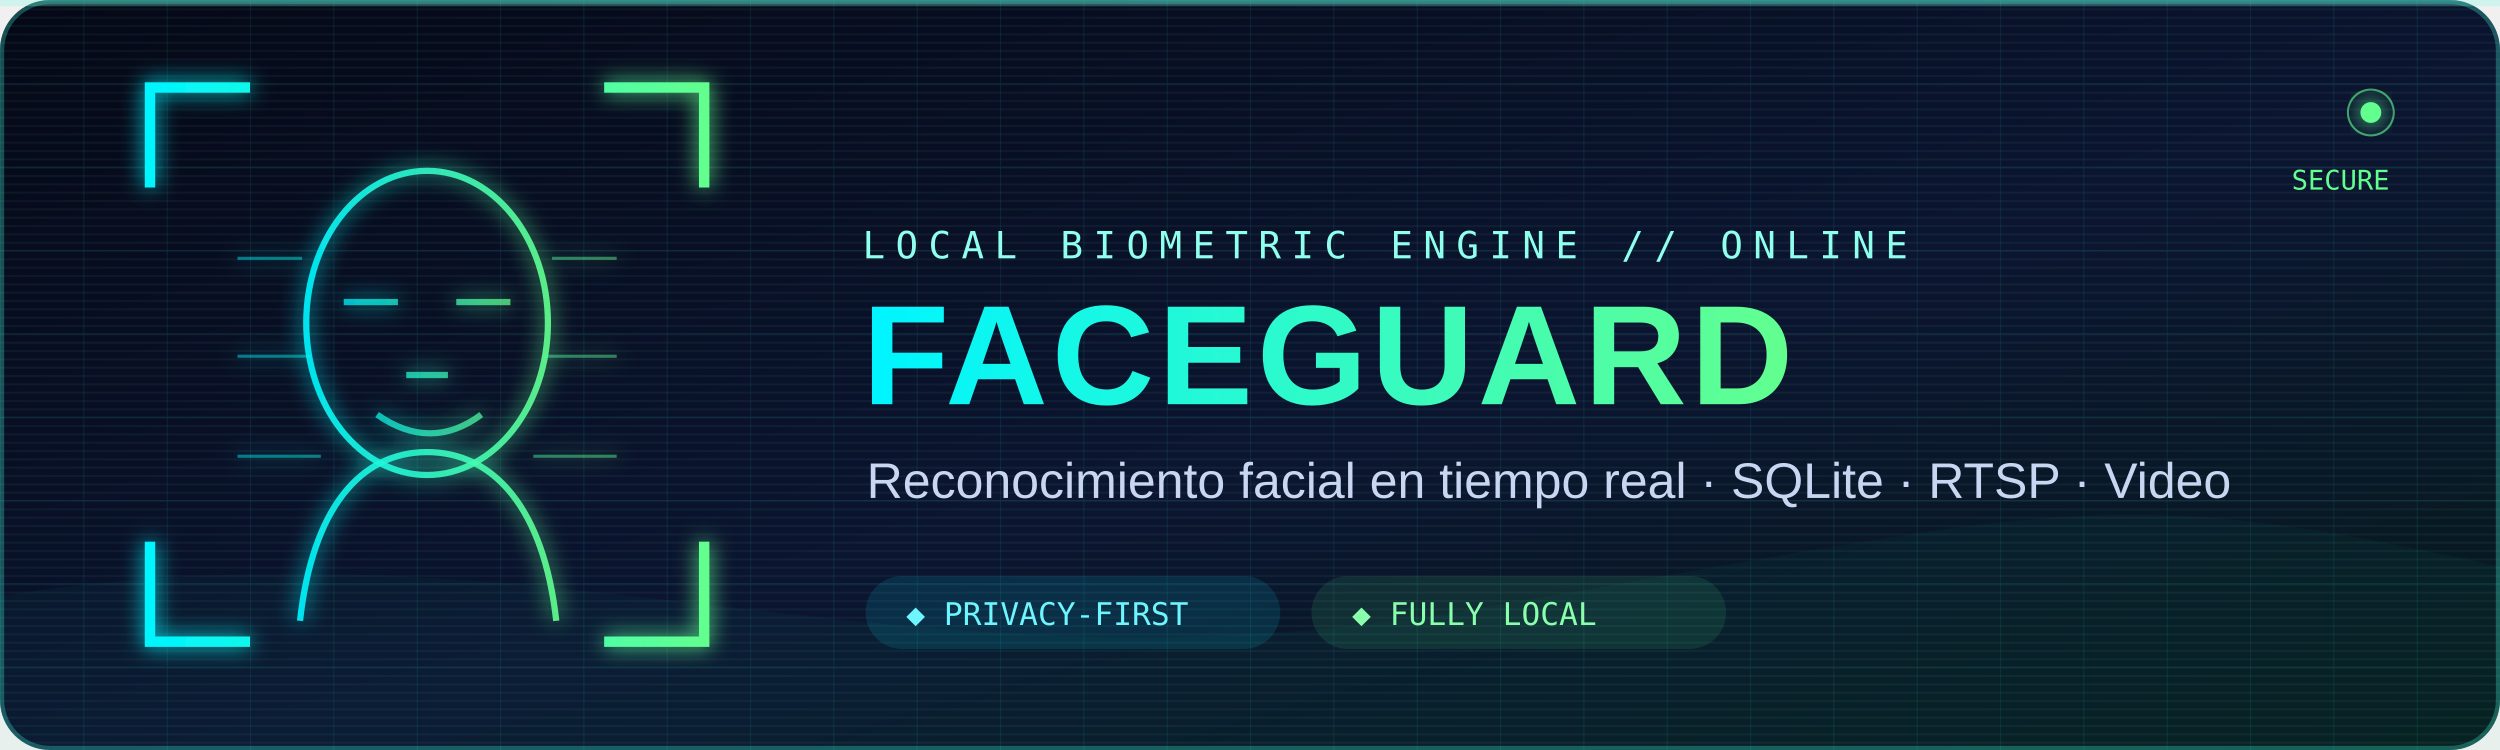
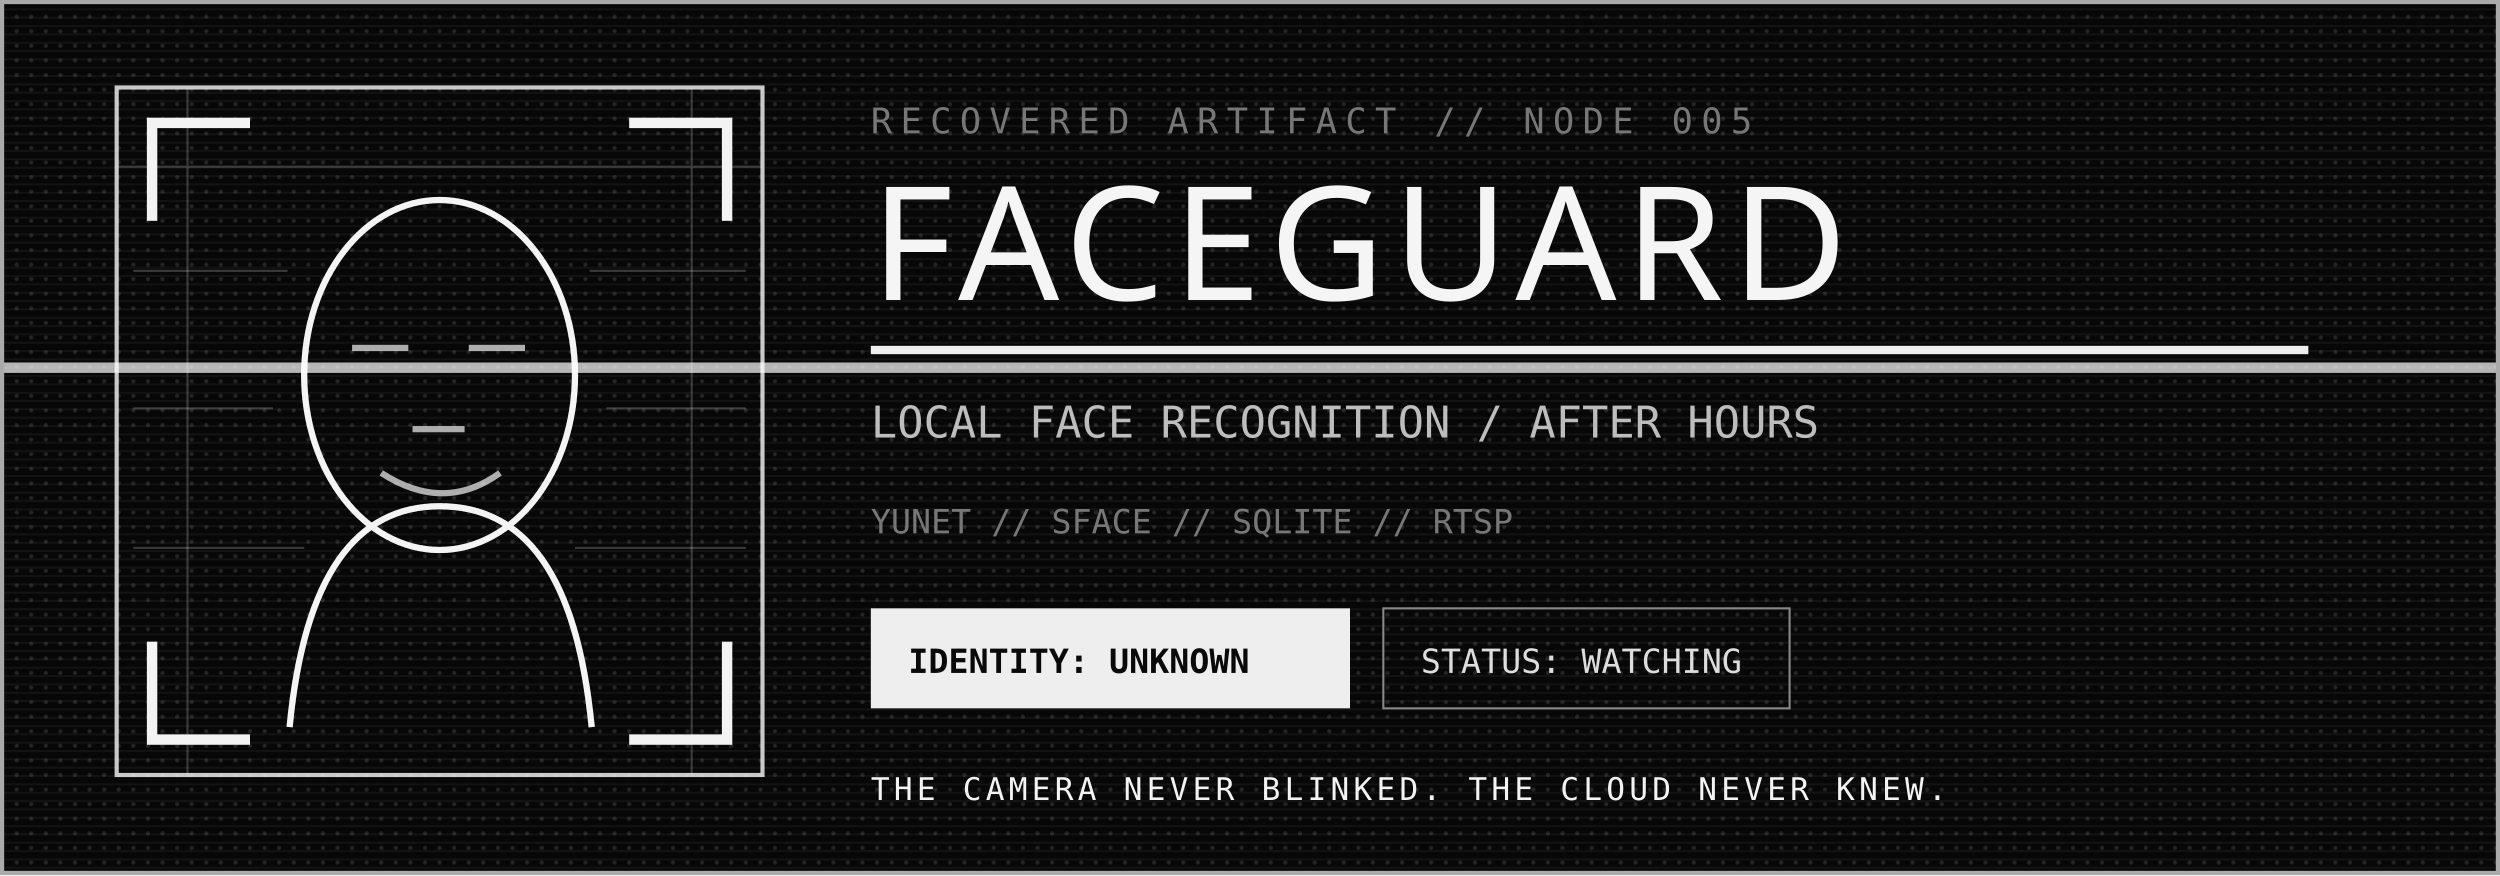
- <svg xmlns="http://www.w3.org/2000/svg" width="1200" height="360" viewBox="0 0 1200 360" role="img" aria-labelledby="title desc">
+ <svg xmlns="http://www.w3.org/2000/svg" width="1200" height="420" viewBox="0 0 1200 420" role="img" aria-labelledby="title desc">
  <defs>
-     <linearGradient id="bg" x1="0" y1="0" x2="1" y2="1">
-       <stop offset="0" stop-color="#050816" />
-       <stop offset="0.55" stop-color="#0b1530" />
-       <stop offset="1" stop-color="#071b1d" />
-     </linearGradient>
-     <linearGradient id="neon" x1="0" y1="0" x2="1" y2="0">
-       <stop offset="0" stop-color="#00f5ff" />
-       <stop offset="1" stop-color="#62ff8f" />
-     </linearGradient>
-     <pattern id="grid" width="40" height="40" patternUnits="userSpaceOnUse">
-       <path d="M 40 0 L 0 0 0 40" fill="none" stroke="#27e8d8" stroke-opacity=".09" stroke-width="1" />
+     <pattern id="dots" width="7" height="7" patternUnits="userSpaceOnUse">
+       <circle cx="1" cy="1" r="1" fill="#fff" opacity=".12" />
    </pattern>
-     <pattern id="scan" width="4" height="4" patternUnits="userSpaceOnUse">
-       <rect width="1200" height="1" fill="#8affdc" opacity=".05" />
+     <pattern id="lines" width="4" height="4" patternUnits="userSpaceOnUse">
+       <rect width="1200" height="1" fill="#fff" opacity=".045" />
    </pattern>
-     <filter id="glow" x="-50%" y="-50%" width="200%" height="200%">
-       <feGaussianBlur stdDeviation="5" result="blur" />
-       <feMerge>
-         <feMergeNode in="blur" />
-         <feMergeNode in="SourceGraphic" />
-       </feMerge>
+     <filter id="rough">
+       <feTurbulence baseFrequency=".8" numOctaves="3" seed="7" result="noise" />
+       <feComposite in="noise" in2="SourceGraphic" operator="in" result="texture" />
+       <feBlend in="SourceGraphic" in2="texture" mode="screen" />
    </filter>
  </defs>
-   <rect width="1200" height="360" rx="24" fill="url(#bg)" />
-   <rect width="1200" height="360" rx="24" fill="url(#grid)" />
-   <rect width="1200" height="360" rx="24" fill="url(#scan)" />
-   <path d="M0 286 C270 245 430 340 710 292 S1010 230 1200 272 V360 H0Z" fill="#00ffb3" opacity=".035" />
-   <g transform="translate(72 42)" fill="none" stroke="url(#neon)" filter="url(#glow)">
-     <path d="M0 48V0h48 M218 0h48v48 M266 218v48h-48 M48 266H0v-48" stroke-width="5" />
-     <ellipse cx="133" cy="113" rx="58" ry="73" stroke-width="3" opacity=".9" />
-     <path d="M72 256c6-54 29-81 61-81s56 27 62 81" stroke-width="3" opacity=".9" />
-     <path d="M93 103h26m28 0h26m-50 35h20m-34 19c17 12 34 12 50 0" stroke-width="3" opacity=".72" />
-     <path d="M42 82h31m120 0h31M42 129h35m112 0h35M42 177h40m102 0h40" stroke-width="1.5" opacity=".45" />
+   <rect width="1200" height="420" fill="#070707" />
+   <rect width="1200" height="420" fill="url(#dots)" />
+   <rect width="1200" height="420" fill="url(#lines)" />
+   <g transform="translate(56 42)" fill="none" stroke="#f3f3f3">
+     <rect width="310" height="330" stroke-width="2" opacity=".82" />
+     <path d="M0 38h310M34 0v330M276 0v330" opacity=".22" />
+     <path d="M17 64V17h47M293 64V17h-47M17 266v47h47M293 266v47h-47" stroke-width="5" />
+     <ellipse cx="155" cy="138" rx="65" ry="84" stroke-width="3" filter="url(#rough)" />
+     <path d="M83 307c7-73 32-106 72-106 41 0 66 33 73 106" stroke-width="3" filter="url(#rough)" />
+     <path d="M113 125h27m29 0h27m-54 39h25m-40 21c20 13 39 13 57 0" stroke-width="3" opacity=".7" />
+     <path d="M8 88h74m145 0h75M8 154h67m160 0h67M8 221h82m130 0h82" opacity=".22" />
  </g>
-   <g transform="translate(414 82)">
-     <text x="0" y="42" fill="#8fffee" font-family="Consolas, Menlo, monospace" font-size="18" letter-spacing="5">LOCAL BIOMETRIC ENGINE // ONLINE</text>
-     <text x="0" y="112" fill="url(#neon)" font-family="Segoe UI, Arial, sans-serif" font-size="68" font-weight="800" letter-spacing="2">FACEGUARD</text>
-     <text x="2" y="157" fill="#c9d6f2" font-family="Segoe UI, Arial, sans-serif" font-size="24">Reconocimiento facial en tiempo real · SQLite · RTSP · Video</text>
-     <g transform="translate(2 195)" font-family="Consolas, Menlo, monospace" font-size="15">
-       <rect width="198" height="34" rx="17" fill="#00e9ff" opacity=".12" stroke="#00e9ff" />
-       <text x="19" y="23" fill="#6ef6ff">◆ PRIVACY-FIRST</text>
-       <rect x="214" width="198" height="34" rx="17" fill="#55ff8c" opacity=".10" stroke="#55ff8c" />
-       <text x="233" y="23" fill="#89ffac">◆ FULLY LOCAL</text>
+   <g transform="translate(418 64)" font-family="Consolas, Menlo, monospace">
+     <text x="0" y="0" fill="#777" font-size="17" letter-spacing="4">RECOVERED ARTIFACT // NODE 005</text>
+     <text x="0" y="80" fill="#f5f5f5" font-family="Arial Black, Impact, sans-serif" font-size="76" letter-spacing="4">FACEGUARD</text>
+     <rect x="0" y="102" width="690" height="4" fill="#eee" />
+     <text x="0" y="146" fill="#bdbdbd" font-size="21">LOCAL FACE RECOGNITION / AFTER HOURS</text>
+     <text x="0" y="192" fill="#777" font-size="16">YUNET  //  SFACE  //  SQLITE  //  RTSP</text>
+     <g transform="translate(0 228)">
+       <rect width="230" height="48" fill="#eee" />
+       <text x="18" y="31" fill="#090909" font-size="16" font-weight="700">IDENTITY: UNKNOWN</text>
+       <rect x="246" width="195" height="48" fill="none" stroke="#888" />
+       <text x="264" y="31" fill="#ddd" font-size="16">STATUS: WATCHING</text>
    </g>
+     <text x="0" y="320" fill="#f3f3f3" font-size="15" letter-spacing="2">THE CAMERA NEVER BLINKED. THE CLOUD NEVER KNEW.</text>
  </g>
-   <circle cx="1138" cy="54" r="5" fill="#62ff8f" filter="url(#glow)" />
-   <circle cx="1138" cy="54" r="11" fill="none" stroke="#62ff8f" opacity=".6">
-     <animate attributeName="r" values="6;18;6" dur="2s" repeatCount="indefinite" />
-     <animate attributeName="opacity" values=".8;0;.8" dur="2s" repeatCount="indefinite" />
-   </circle>
-   <text x="1100" y="91" fill="#62ff8f" font-family="Consolas, monospace" font-size="13">SECURE</text>
-   <rect x="0" y="0" width="1200" height="3" fill="#7fffe7" opacity=".28">
-     <animate attributeName="y" values="8;350;8" dur="5s" repeatCount="indefinite" />
-     <animate attributeName="opacity" values="0;.35;0" dur="5s" repeatCount="indefinite" />
-   </rect>
-   <rect x="1" y="1" width="1198" height="358" rx="23" fill="none" stroke="#44ffe1" stroke-opacity=".28" stroke-width="2" />
+   <g opacity=".7">
+     <rect x="0" y="174" width="1200" height="5" fill="#fff">
+       <animate attributeName="opacity" values="0;.75;0" dur="3.7s" repeatCount="indefinite" />
+     </rect>
+     <rect x="670" y="55" width="430" height="9" fill="#fff" opacity="0">
+       <animate attributeName="opacity" values="0;0;.55;0;0" dur="4.1s" repeatCount="indefinite" />
+     </rect>
+     <rect x="420" y="331" width="570" height="4" fill="#fff" opacity="0">
+       <animate attributeName="opacity" values="0;.35;0;0" dur="2.9s" repeatCount="indefinite" />
+     </rect>
+   </g>
+   <rect x="1" y="1" width="1198" height="418" fill="none" stroke="#aaa" stroke-width="2" />
</svg>
